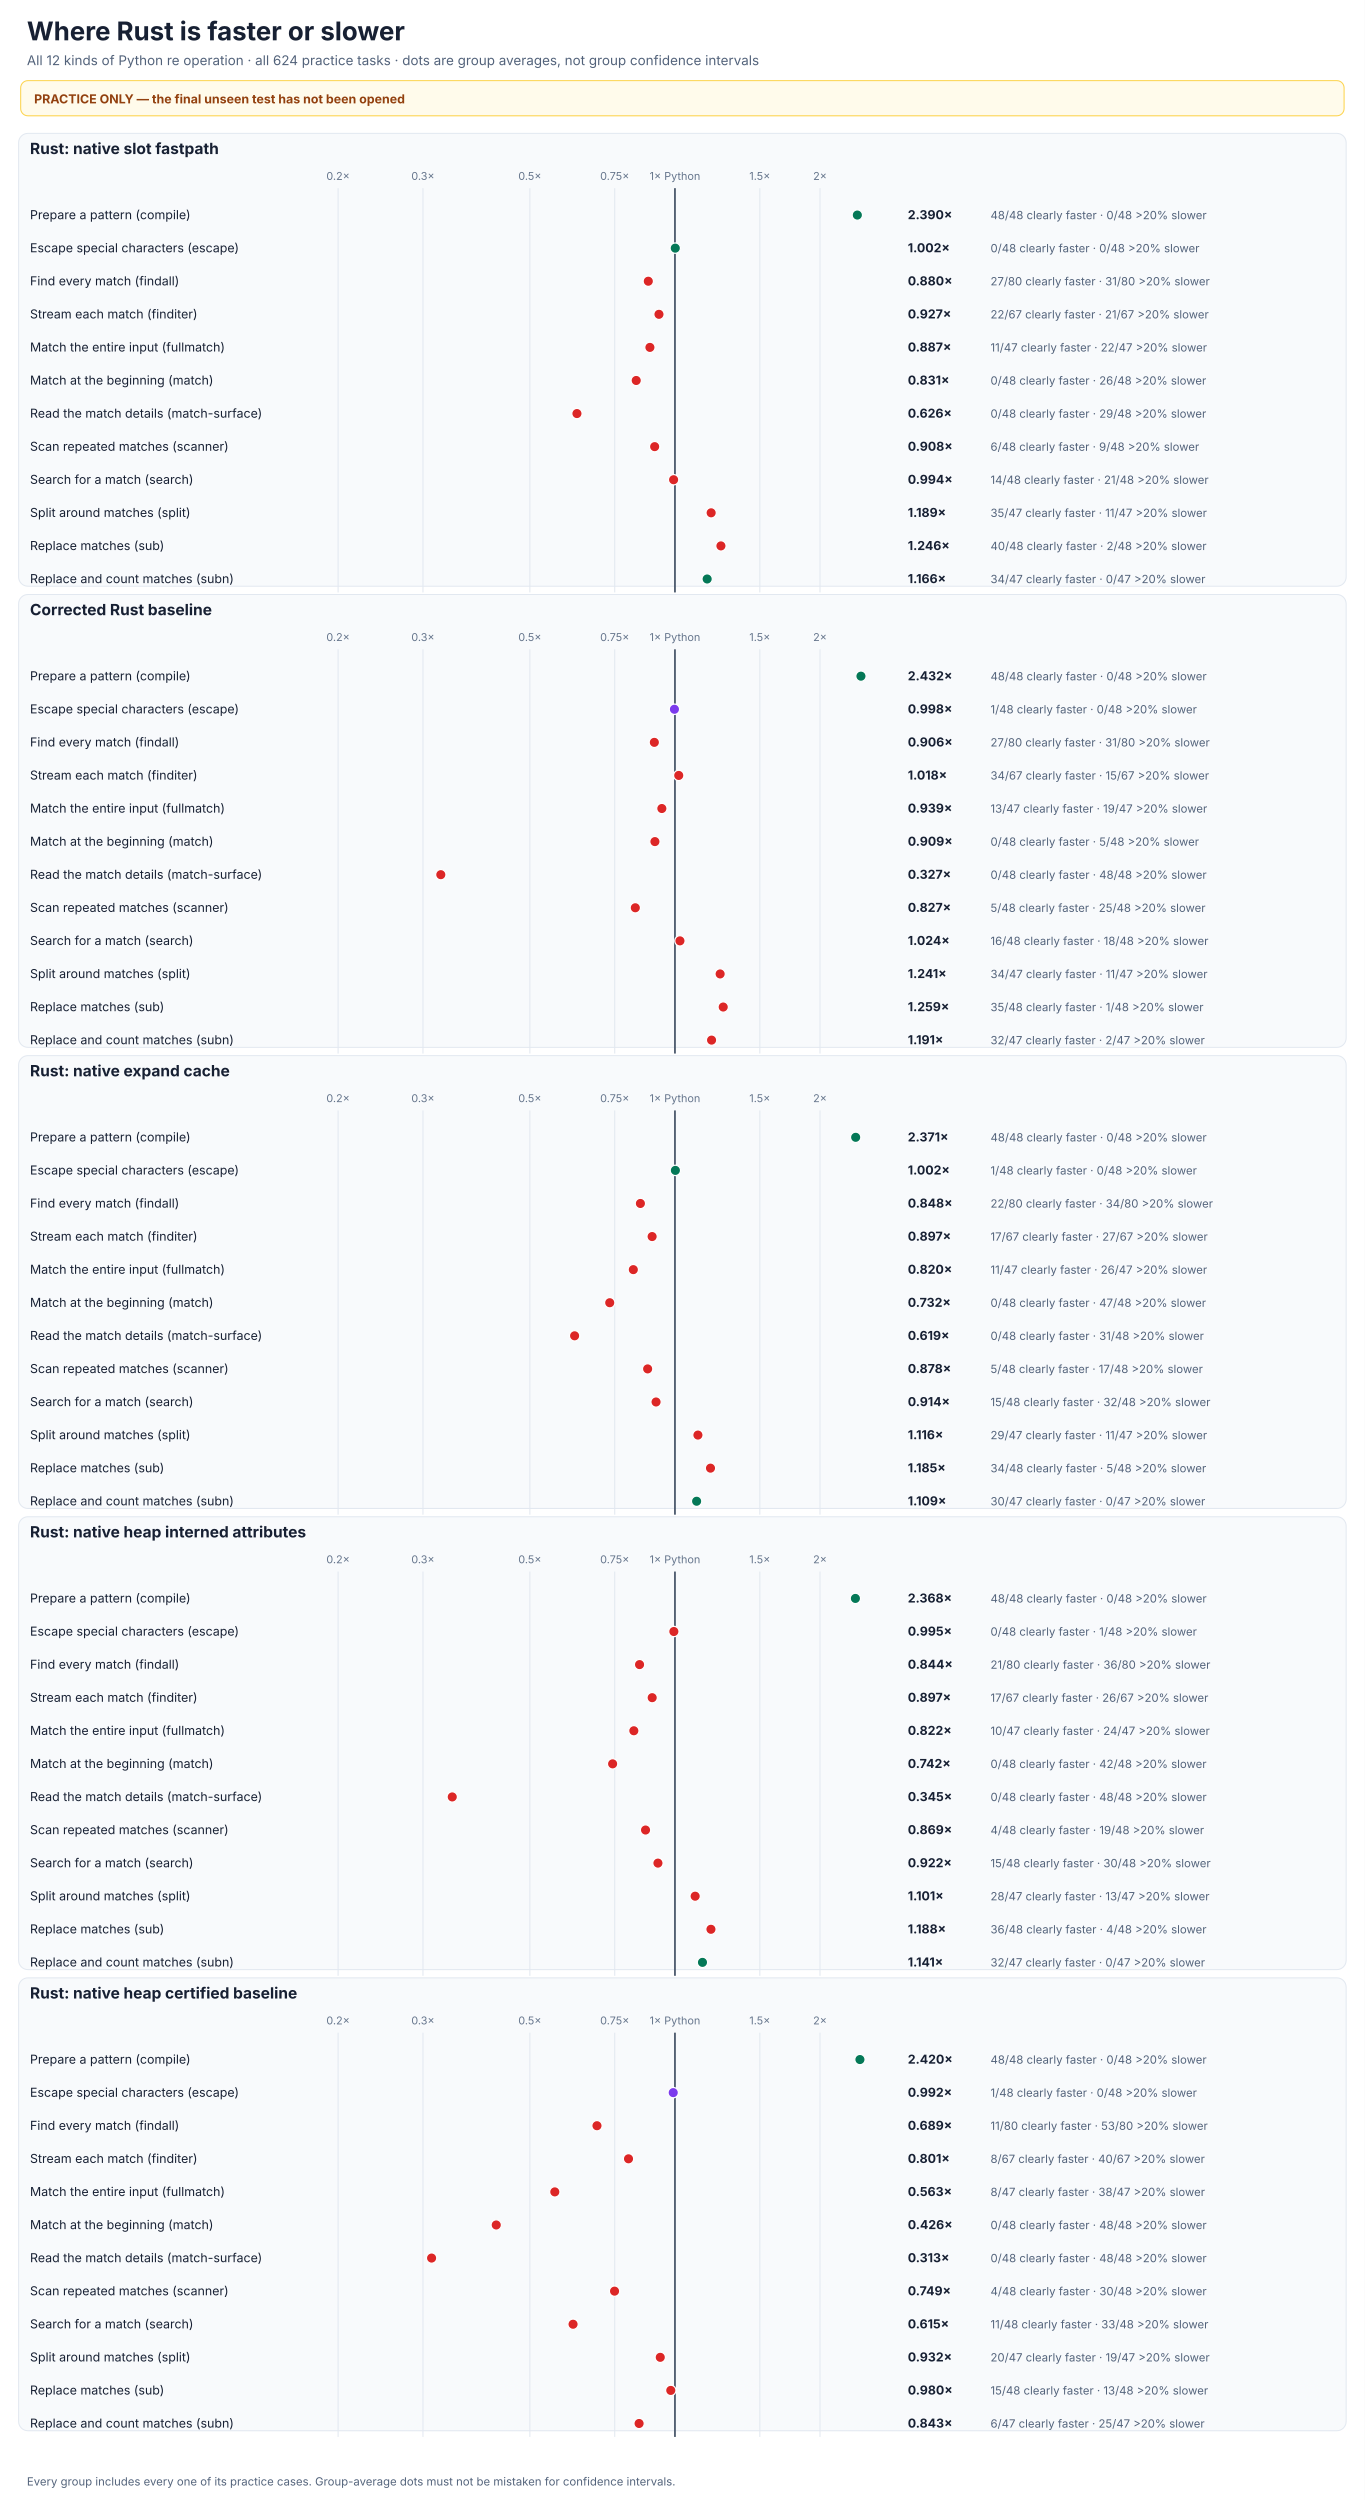
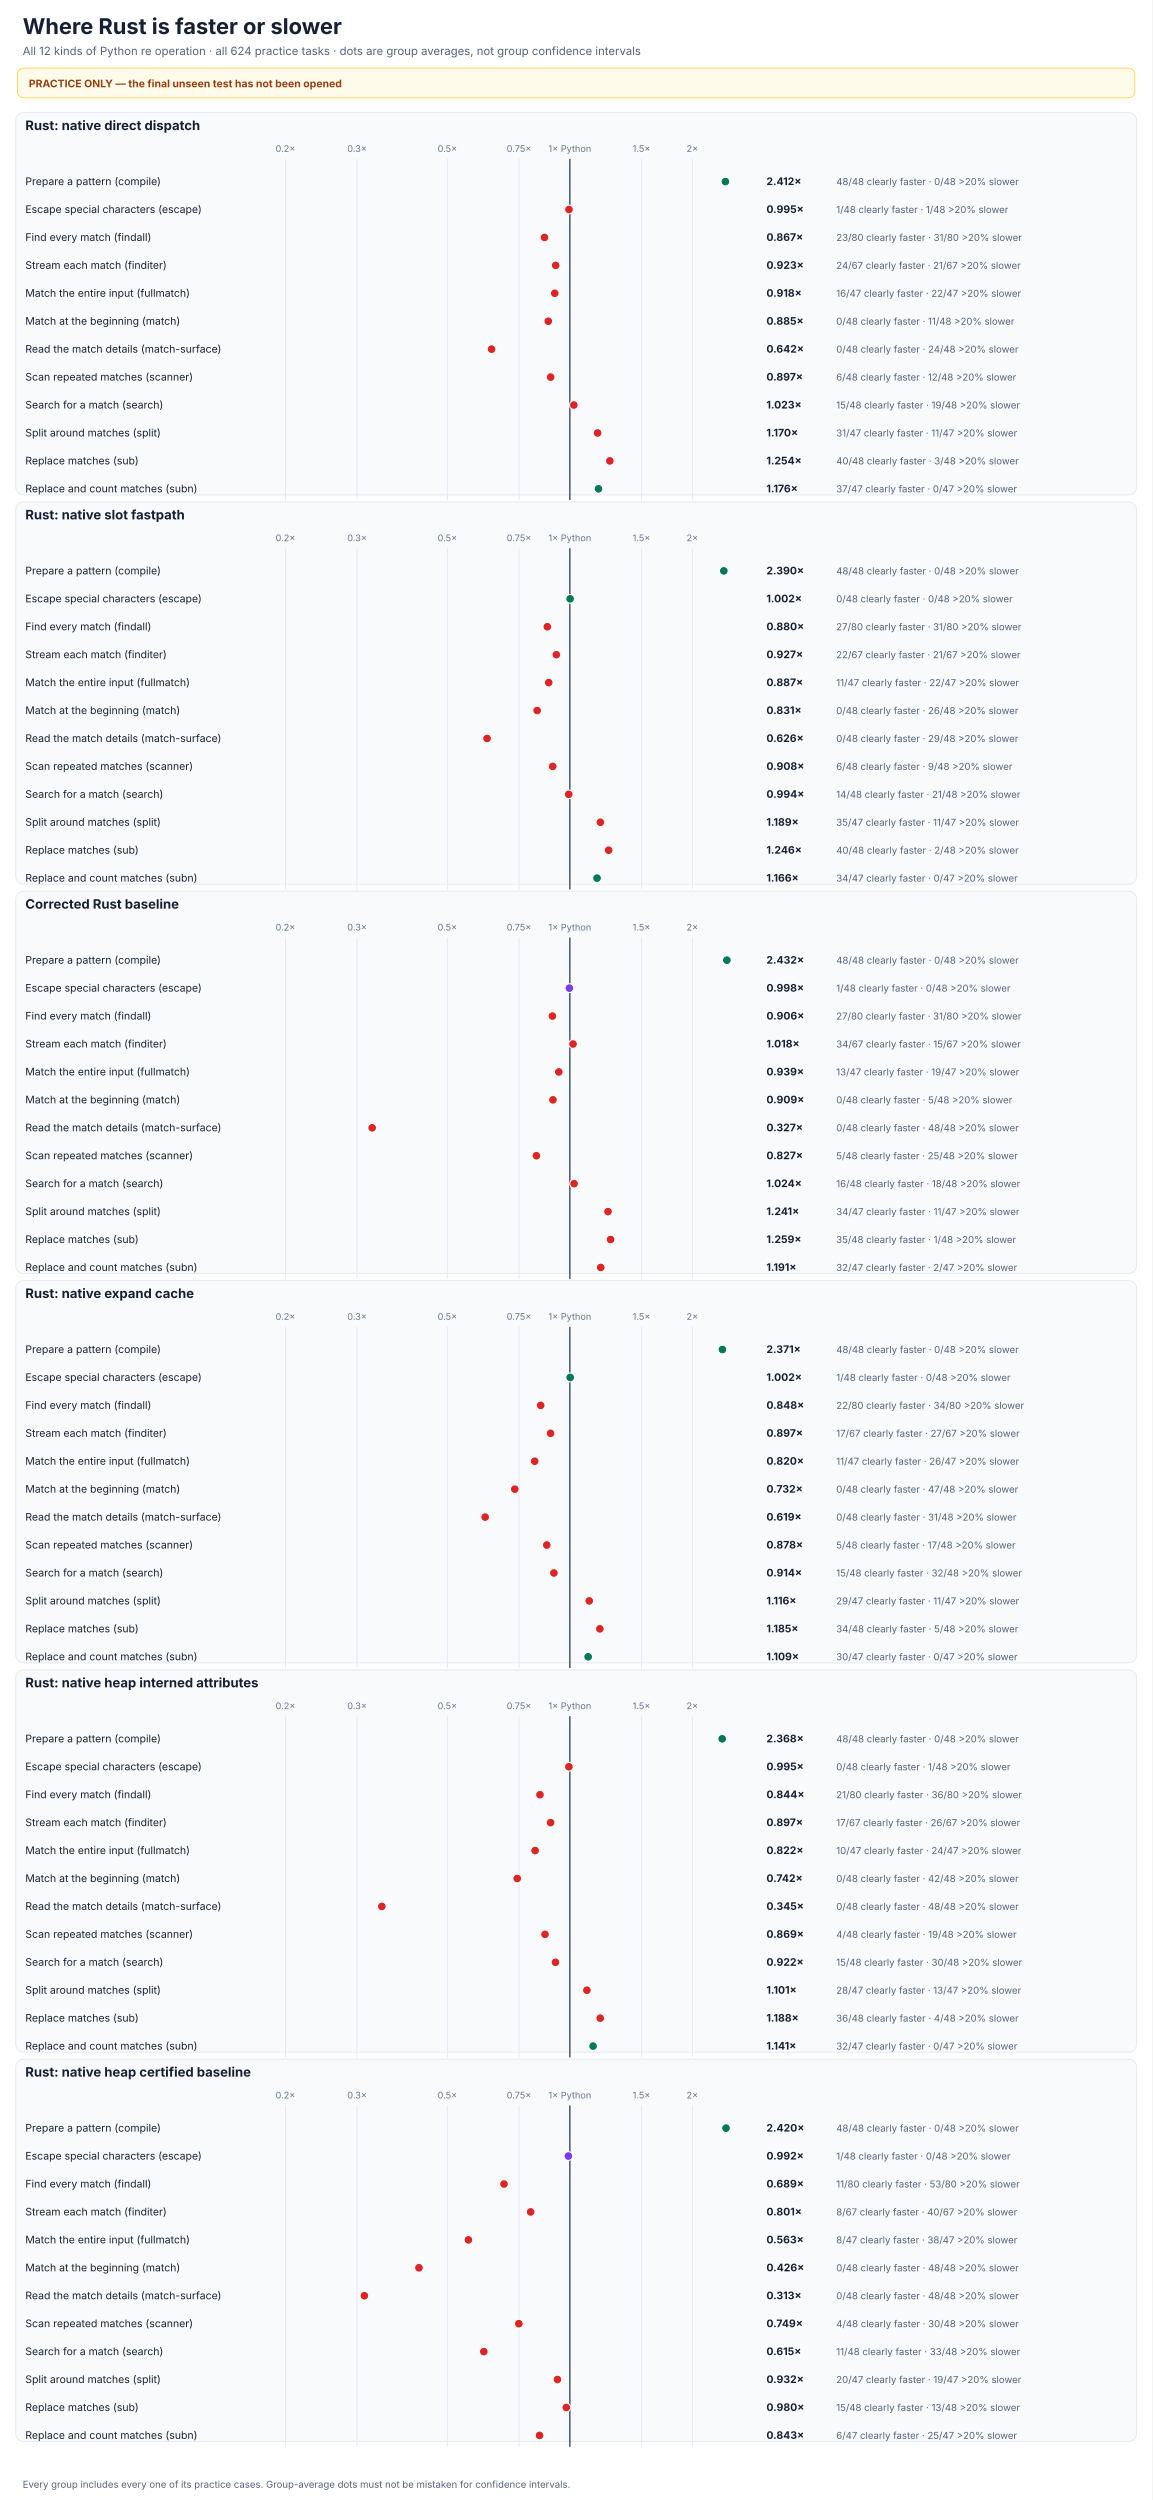
- <svg xmlns="http://www.w3.org/2000/svg" width="1320" height="2418" viewBox="0 0 1320 2418" role="img" aria-label="Where Rust is faster or slower">
+ <svg xmlns="http://www.w3.org/2000/svg" width="1320" height="2864" viewBox="0 0 1320 2864" role="img" aria-label="Where Rust is faster or slower">
  <rect width="100%" height="100%" fill="#ffffff" />
  <style>text{font-family:system-ui,-apple-system,BlinkMacSystemFont,"Segoe UI",sans-serif;fill:#172033}.title{font-size:25px;font-weight:750}.sub{font-size:13px;fill:#52627a}.head{font-size:15px;font-weight:700}.label{font-size:12px}.small{font-size:11px;fill:#52627a}.value{font-size:12px;font-weight:700}.tick{font-size:10.5px;fill:#64748b}.banner{font-size:12px;font-weight:700;fill:#92400e}.grid{stroke:#e2e8f0;stroke-width:1}.base{stroke:#475569;stroke-width:1.7}.panel{fill:#f8fafc;stroke:#e2e8f0;stroke-width:1}</style>
  <text x="26" y="39" class="title">Where Rust is faster or slower</text>
  <text x="26" y="63" class="sub">All 12 kinds of Python re operation · all 624 practice tasks · dots are group averages, not group confidence intervals</text>
  <rect x="20" y="78" width="1280" height="34" rx="7" fill="#fffbeb" stroke="#fcd34d" />
  <text x="33" y="100" class="banner">PRACTICE ONLY — the final unseen test has not been opened</text>
  <rect x="18" y="129" width="1284" height="438" rx="9" class="panel" />
-   <text x="29" y="149" class="head">Rust: native slot fastpath</text>
+   <text x="29" y="149" class="head">Rust: native direct dispatch</text>
  <line x1="327.00" y1="182" x2="327.00" y2="573" class="grid" />
  <text x="327.00" y="174" text-anchor="middle" class="tick">0.2×</text>
  <line x1="409.08" y1="182" x2="409.08" y2="573" class="grid" />
  <text x="409.08" y="174" text-anchor="middle" class="tick">0.3×</text>
  <line x1="512.49" y1="182" x2="512.49" y2="573" class="grid" />
  <text x="512.49" y="174" text-anchor="middle" class="tick">0.5×</text>
  <line x1="594.57" y1="182" x2="594.57" y2="573" class="grid" />
  <text x="594.57" y="174" text-anchor="middle" class="tick">0.75×</text>
  <line x1="652.81" y1="182" x2="652.81" y2="573" class="base" />
  <text x="652.81" y="174" text-anchor="middle" class="tick">1× Python</text>
  <line x1="734.89" y1="182" x2="734.89" y2="573" class="grid" />
  <text x="734.89" y="174" text-anchor="middle" class="tick">1.5×</text>
  <line x1="793.12" y1="182" x2="793.12" y2="573" class="grid" />
  <text x="793.12" y="174" text-anchor="middle" class="tick">2×</text>
  <text x="29" y="212" class="label">Prepare a pattern (compile)</text>
-   <circle cx="829.21" cy="208" r="5" fill="#047857" stroke="#ffffff" stroke-width="1.2" />
-   <text x="878" y="212" class="value">2.390×</text>
+   <circle cx="831.03" cy="208" r="5" fill="#047857" stroke="#ffffff" stroke-width="1.2" />
+   <text x="878" y="212" class="value">2.412×</text>
  <text x="958" y="212" class="small">48/48 clearly faster · 0/48 &gt;20% slower</text>
  <text x="29" y="244" class="label">Escape special characters (escape)</text>
-   <circle cx="653.12" cy="240" r="5" fill="#047857" stroke="#ffffff" stroke-width="1.2" />
-   <text x="878" y="244" class="value">1.002×</text>
-   <text x="958" y="244" class="small">0/48 clearly faster · 0/48 &gt;20% slower</text>
+   <circle cx="651.83" cy="240" r="5" fill="#dc2626" stroke="#ffffff" stroke-width="1.2" />
+   <text x="878" y="244" class="value">0.995×</text>
+   <text x="958" y="244" class="small">1/48 clearly faster · 1/48 &gt;20% slower</text>
  <text x="29" y="276" class="label">Find every match (findall)</text>
-   <circle cx="627.03" cy="272" r="5" fill="#dc2626" stroke="#ffffff" stroke-width="1.2" />
-   <text x="878" y="276" class="value">0.880×</text>
-   <text x="958" y="276" class="small">27/80 clearly faster · 31/80 &gt;20% slower</text>
+   <circle cx="623.80" cy="272" r="5" fill="#dc2626" stroke="#ffffff" stroke-width="1.2" />
+   <text x="878" y="276" class="value">0.867×</text>
+   <text x="958" y="276" class="small">23/80 clearly faster · 31/80 &gt;20% slower</text>
  <text x="29" y="308" class="label">Stream each match (finditer)</text>
-   <circle cx="637.36" cy="304" r="5" fill="#dc2626" stroke="#ffffff" stroke-width="1.2" />
-   <text x="878" y="308" class="value">0.927×</text>
-   <text x="958" y="308" class="small">22/67 clearly faster · 21/67 &gt;20% slower</text>
+   <circle cx="636.59" cy="304" r="5" fill="#dc2626" stroke="#ffffff" stroke-width="1.2" />
+   <text x="878" y="308" class="value">0.923×</text>
+   <text x="958" y="308" class="small">24/67 clearly faster · 21/67 &gt;20% slower</text>
  <text x="29" y="340" class="label">Match the entire input (fullmatch)</text>
-   <circle cx="628.60" cy="336" r="5" fill="#dc2626" stroke="#ffffff" stroke-width="1.2" />
-   <text x="878" y="340" class="value">0.887×</text>
-   <text x="958" y="340" class="small">11/47 clearly faster · 22/47 &gt;20% slower</text>
+   <circle cx="635.50" cy="336" r="5" fill="#dc2626" stroke="#ffffff" stroke-width="1.2" />
+   <text x="878" y="340" class="value">0.918×</text>
+   <text x="958" y="340" class="small">16/47 clearly faster · 22/47 &gt;20% slower</text>
  <text x="29" y="372" class="label">Match at the beginning (match)</text>
-   <circle cx="615.35" cy="368" r="5" fill="#dc2626" stroke="#ffffff" stroke-width="1.2" />
-   <text x="878" y="372" class="value">0.831×</text>
-   <text x="958" y="372" class="small">0/48 clearly faster · 26/48 &gt;20% slower</text>
+   <circle cx="628.11" cy="368" r="5" fill="#dc2626" stroke="#ffffff" stroke-width="1.2" />
+   <text x="878" y="372" class="value">0.885×</text>
+   <text x="958" y="372" class="small">0/48 clearly faster · 11/48 &gt;20% slower</text>
  <text x="29" y="404" class="label">Read the match details (match-surface)</text>
-   <circle cx="558.02" cy="400" r="5" fill="#dc2626" stroke="#ffffff" stroke-width="1.2" />
-   <text x="878" y="404" class="value">0.626×</text>
-   <text x="958" y="404" class="small">0/48 clearly faster · 29/48 &gt;20% slower</text>
+   <circle cx="563.16" cy="400" r="5" fill="#dc2626" stroke="#ffffff" stroke-width="1.2" />
+   <text x="878" y="404" class="value">0.642×</text>
+   <text x="958" y="404" class="small">0/48 clearly faster · 24/48 &gt;20% slower</text>
  <text x="29" y="436" class="label">Scan repeated matches (scanner)</text>
-   <circle cx="633.20" cy="432" r="5" fill="#dc2626" stroke="#ffffff" stroke-width="1.2" />
-   <text x="878" y="436" class="value">0.908×</text>
-   <text x="958" y="436" class="small">6/48 clearly faster · 9/48 &gt;20% slower</text>
+   <circle cx="630.85" cy="432" r="5" fill="#dc2626" stroke="#ffffff" stroke-width="1.2" />
+   <text x="878" y="436" class="value">0.897×</text>
+   <text x="958" y="436" class="small">6/48 clearly faster · 12/48 &gt;20% slower</text>
  <text x="29" y="468" class="label">Search for a match (search)</text>
-   <circle cx="651.52" cy="464" r="5" fill="#dc2626" stroke="#ffffff" stroke-width="1.2" />
-   <text x="878" y="468" class="value">0.994×</text>
-   <text x="958" y="468" class="small">14/48 clearly faster · 21/48 &gt;20% slower</text>
+   <circle cx="657.36" cy="464" r="5" fill="#dc2626" stroke="#ffffff" stroke-width="1.2" />
+   <text x="878" y="468" class="value">1.023×</text>
+   <text x="958" y="468" class="small">15/48 clearly faster · 19/48 &gt;20% slower</text>
  <text x="29" y="500" class="label">Split around matches (split)</text>
-   <circle cx="687.82" cy="496" r="5" fill="#dc2626" stroke="#ffffff" stroke-width="1.2" />
-   <text x="878" y="500" class="value">1.189×</text>
-   <text x="958" y="500" class="small">35/47 clearly faster · 11/47 &gt;20% slower</text>
+   <circle cx="684.60" cy="496" r="5" fill="#dc2626" stroke="#ffffff" stroke-width="1.2" />
+   <text x="878" y="500" class="value">1.170×</text>
+   <text x="958" y="500" class="small">31/47 clearly faster · 11/47 &gt;20% slower</text>
  <text x="29" y="532" class="label">Replace matches (sub)</text>
-   <circle cx="697.28" cy="528" r="5" fill="#dc2626" stroke="#ffffff" stroke-width="1.2" />
-   <text x="878" y="532" class="value">1.246×</text>
-   <text x="958" y="532" class="small">40/48 clearly faster · 2/48 &gt;20% slower</text>
+   <circle cx="698.62" cy="528" r="5" fill="#dc2626" stroke="#ffffff" stroke-width="1.2" />
+   <text x="878" y="532" class="value">1.254×</text>
+   <text x="958" y="532" class="small">40/48 clearly faster · 3/48 &gt;20% slower</text>
  <text x="29" y="564" class="label">Replace and count matches (subn)</text>
-   <circle cx="683.96" cy="560" r="5" fill="#047857" stroke="#ffffff" stroke-width="1.2" />
-   <text x="878" y="564" class="value">1.166×</text>
-   <text x="958" y="564" class="small">34/47 clearly faster · 0/47 &gt;20% slower</text>
+   <circle cx="685.66" cy="560" r="5" fill="#047857" stroke="#ffffff" stroke-width="1.2" />
+   <text x="878" y="564" class="value">1.176×</text>
+   <text x="958" y="564" class="small">37/47 clearly faster · 0/47 &gt;20% slower</text>
  <rect x="18" y="575" width="1284" height="438" rx="9" class="panel" />
-   <text x="29" y="595" class="head">Corrected Rust baseline</text>
+   <text x="29" y="595" class="head">Rust: native slot fastpath</text>
  <line x1="327.00" y1="628" x2="327.00" y2="1019" class="grid" />
  <text x="327.00" y="620" text-anchor="middle" class="tick">0.2×</text>
  <line x1="409.08" y1="628" x2="409.08" y2="1019" class="grid" />
  <text x="409.08" y="620" text-anchor="middle" class="tick">0.3×</text>
  <line x1="512.49" y1="628" x2="512.49" y2="1019" class="grid" />
  <text x="512.49" y="620" text-anchor="middle" class="tick">0.5×</text>
  <line x1="594.57" y1="628" x2="594.57" y2="1019" class="grid" />
  <text x="594.57" y="620" text-anchor="middle" class="tick">0.75×</text>
  <line x1="652.81" y1="628" x2="652.81" y2="1019" class="base" />
  <text x="652.81" y="620" text-anchor="middle" class="tick">1× Python</text>
  <line x1="734.89" y1="628" x2="734.89" y2="1019" class="grid" />
  <text x="734.89" y="620" text-anchor="middle" class="tick">1.5×</text>
  <line x1="793.12" y1="628" x2="793.12" y2="1019" class="grid" />
  <text x="793.12" y="620" text-anchor="middle" class="tick">2×</text>
  <text x="29" y="658" class="label">Prepare a pattern (compile)</text>
-   <circle cx="832.71" cy="654" r="5" fill="#047857" stroke="#ffffff" stroke-width="1.2" />
-   <text x="878" y="658" class="value">2.432×</text>
+   <circle cx="829.21" cy="654" r="5" fill="#047857" stroke="#ffffff" stroke-width="1.2" />
+   <text x="878" y="658" class="value">2.390×</text>
  <text x="958" y="658" class="small">48/48 clearly faster · 0/48 &gt;20% slower</text>
  <text x="29" y="690" class="label">Escape special characters (escape)</text>
-   <circle cx="652.31" cy="686" r="5" fill="#7c3aed" stroke="#ffffff" stroke-width="1.2" />
-   <text x="878" y="690" class="value">0.998×</text>
-   <text x="958" y="690" class="small">1/48 clearly faster · 0/48 &gt;20% slower</text>
+   <circle cx="653.12" cy="686" r="5" fill="#047857" stroke="#ffffff" stroke-width="1.2" />
+   <text x="878" y="690" class="value">1.002×</text>
+   <text x="958" y="690" class="small">0/48 clearly faster · 0/48 &gt;20% slower</text>
  <text x="29" y="722" class="label">Find every match (findall)</text>
-   <circle cx="632.87" cy="718" r="5" fill="#dc2626" stroke="#ffffff" stroke-width="1.2" />
-   <text x="878" y="722" class="value">0.906×</text>
+   <circle cx="627.03" cy="718" r="5" fill="#dc2626" stroke="#ffffff" stroke-width="1.2" />
+   <text x="878" y="722" class="value">0.880×</text>
  <text x="958" y="722" class="small">27/80 clearly faster · 31/80 &gt;20% slower</text>
  <text x="29" y="754" class="label">Stream each match (finditer)</text>
-   <circle cx="656.49" cy="750" r="5" fill="#dc2626" stroke="#ffffff" stroke-width="1.2" />
-   <text x="878" y="754" class="value">1.018×</text>
-   <text x="958" y="754" class="small">34/67 clearly faster · 15/67 &gt;20% slower</text>
+   <circle cx="637.36" cy="750" r="5" fill="#dc2626" stroke="#ffffff" stroke-width="1.2" />
+   <text x="878" y="754" class="value">0.927×</text>
+   <text x="958" y="754" class="small">22/67 clearly faster · 21/67 &gt;20% slower</text>
  <text x="29" y="786" class="label">Match the entire input (fullmatch)</text>
-   <circle cx="640.14" cy="782" r="5" fill="#dc2626" stroke="#ffffff" stroke-width="1.2" />
-   <text x="878" y="786" class="value">0.939×</text>
-   <text x="958" y="786" class="small">13/47 clearly faster · 19/47 &gt;20% slower</text>
+   <circle cx="628.60" cy="782" r="5" fill="#dc2626" stroke="#ffffff" stroke-width="1.2" />
+   <text x="878" y="786" class="value">0.887×</text>
+   <text x="958" y="786" class="small">11/47 clearly faster · 22/47 &gt;20% slower</text>
  <text x="29" y="818" class="label">Match at the beginning (match)</text>
-   <circle cx="633.44" cy="814" r="5" fill="#dc2626" stroke="#ffffff" stroke-width="1.2" />
-   <text x="878" y="818" class="value">0.909×</text>
-   <text x="958" y="818" class="small">0/48 clearly faster · 5/48 &gt;20% slower</text>
+   <circle cx="615.35" cy="814" r="5" fill="#dc2626" stroke="#ffffff" stroke-width="1.2" />
+   <text x="878" y="818" class="value">0.831×</text>
+   <text x="958" y="818" class="small">0/48 clearly faster · 26/48 &gt;20% slower</text>
  <text x="29" y="850" class="label">Read the match details (match-surface)</text>
-   <circle cx="426.35" cy="846" r="5" fill="#dc2626" stroke="#ffffff" stroke-width="1.2" />
-   <text x="878" y="850" class="value">0.327×</text>
-   <text x="958" y="850" class="small">0/48 clearly faster · 48/48 &gt;20% slower</text>
+   <circle cx="558.02" cy="846" r="5" fill="#dc2626" stroke="#ffffff" stroke-width="1.2" />
+   <text x="878" y="850" class="value">0.626×</text>
+   <text x="958" y="850" class="small">0/48 clearly faster · 29/48 &gt;20% slower</text>
  <text x="29" y="882" class="label">Scan repeated matches (scanner)</text>
-   <circle cx="614.47" cy="878" r="5" fill="#dc2626" stroke="#ffffff" stroke-width="1.2" />
-   <text x="878" y="882" class="value">0.827×</text>
-   <text x="958" y="882" class="small">5/48 clearly faster · 25/48 &gt;20% slower</text>
+   <circle cx="633.20" cy="878" r="5" fill="#dc2626" stroke="#ffffff" stroke-width="1.2" />
+   <text x="878" y="882" class="value">0.908×</text>
+   <text x="958" y="882" class="small">6/48 clearly faster · 9/48 &gt;20% slower</text>
  <text x="29" y="914" class="label">Search for a match (search)</text>
-   <circle cx="657.65" cy="910" r="5" fill="#dc2626" stroke="#ffffff" stroke-width="1.2" />
-   <text x="878" y="914" class="value">1.024×</text>
-   <text x="958" y="914" class="small">16/48 clearly faster · 18/48 &gt;20% slower</text>
+   <circle cx="651.52" cy="910" r="5" fill="#dc2626" stroke="#ffffff" stroke-width="1.2" />
+   <text x="878" y="914" class="value">0.994×</text>
+   <text x="958" y="914" class="small">14/48 clearly faster · 21/48 &gt;20% slower</text>
  <text x="29" y="946" class="label">Split around matches (split)</text>
-   <circle cx="696.51" cy="942" r="5" fill="#dc2626" stroke="#ffffff" stroke-width="1.2" />
-   <text x="878" y="946" class="value">1.241×</text>
-   <text x="958" y="946" class="small">34/47 clearly faster · 11/47 &gt;20% slower</text>
+   <circle cx="687.82" cy="942" r="5" fill="#dc2626" stroke="#ffffff" stroke-width="1.2" />
+   <text x="878" y="946" class="value">1.189×</text>
+   <text x="958" y="946" class="small">35/47 clearly faster · 11/47 &gt;20% slower</text>
  <text x="29" y="978" class="label">Replace matches (sub)</text>
-   <circle cx="699.49" cy="974" r="5" fill="#dc2626" stroke="#ffffff" stroke-width="1.2" />
-   <text x="878" y="978" class="value">1.259×</text>
-   <text x="958" y="978" class="small">35/48 clearly faster · 1/48 &gt;20% slower</text>
+   <circle cx="697.28" cy="974" r="5" fill="#dc2626" stroke="#ffffff" stroke-width="1.2" />
+   <text x="878" y="978" class="value">1.246×</text>
+   <text x="958" y="978" class="small">40/48 clearly faster · 2/48 &gt;20% slower</text>
  <text x="29" y="1010" class="label">Replace and count matches (subn)</text>
-   <circle cx="688.23" cy="1006" r="5" fill="#dc2626" stroke="#ffffff" stroke-width="1.2" />
-   <text x="878" y="1010" class="value">1.191×</text>
-   <text x="958" y="1010" class="small">32/47 clearly faster · 2/47 &gt;20% slower</text>
+   <circle cx="683.96" cy="1006" r="5" fill="#047857" stroke="#ffffff" stroke-width="1.2" />
+   <text x="878" y="1010" class="value">1.166×</text>
+   <text x="958" y="1010" class="small">34/47 clearly faster · 0/47 &gt;20% slower</text>
  <rect x="18" y="1021" width="1284" height="438" rx="9" class="panel" />
-   <text x="29" y="1041" class="head">Rust: native expand cache</text>
+   <text x="29" y="1041" class="head">Corrected Rust baseline</text>
  <line x1="327.00" y1="1074" x2="327.00" y2="1465" class="grid" />
  <text x="327.00" y="1066" text-anchor="middle" class="tick">0.2×</text>
  <line x1="409.08" y1="1074" x2="409.08" y2="1465" class="grid" />
  <text x="409.08" y="1066" text-anchor="middle" class="tick">0.3×</text>
  <line x1="512.49" y1="1074" x2="512.49" y2="1465" class="grid" />
  <text x="512.49" y="1066" text-anchor="middle" class="tick">0.5×</text>
  <line x1="594.57" y1="1074" x2="594.57" y2="1465" class="grid" />
  <text x="594.57" y="1066" text-anchor="middle" class="tick">0.75×</text>
  <line x1="652.81" y1="1074" x2="652.81" y2="1465" class="base" />
  <text x="652.81" y="1066" text-anchor="middle" class="tick">1× Python</text>
  <line x1="734.89" y1="1074" x2="734.89" y2="1465" class="grid" />
  <text x="734.89" y="1066" text-anchor="middle" class="tick">1.5×</text>
  <line x1="793.12" y1="1074" x2="793.12" y2="1465" class="grid" />
  <text x="793.12" y="1066" text-anchor="middle" class="tick">2×</text>
  <text x="29" y="1104" class="label">Prepare a pattern (compile)</text>
-   <circle cx="827.61" cy="1100" r="5" fill="#047857" stroke="#ffffff" stroke-width="1.2" />
-   <text x="878" y="1104" class="value">2.371×</text>
+   <circle cx="832.71" cy="1100" r="5" fill="#047857" stroke="#ffffff" stroke-width="1.2" />
+   <text x="878" y="1104" class="value">2.432×</text>
  <text x="958" y="1104" class="small">48/48 clearly faster · 0/48 &gt;20% slower</text>
  <text x="29" y="1136" class="label">Escape special characters (escape)</text>
-   <circle cx="653.22" cy="1132" r="5" fill="#047857" stroke="#ffffff" stroke-width="1.2" />
-   <text x="878" y="1136" class="value">1.002×</text>
+   <circle cx="652.31" cy="1132" r="5" fill="#7c3aed" stroke="#ffffff" stroke-width="1.2" />
+   <text x="878" y="1136" class="value">0.998×</text>
  <text x="958" y="1136" class="small">1/48 clearly faster · 0/48 &gt;20% slower</text>
  <text x="29" y="1168" class="label">Find every match (findall)</text>
-   <circle cx="619.39" cy="1164" r="5" fill="#dc2626" stroke="#ffffff" stroke-width="1.2" />
-   <text x="878" y="1168" class="value">0.848×</text>
-   <text x="958" y="1168" class="small">22/80 clearly faster · 34/80 &gt;20% slower</text>
+   <circle cx="632.87" cy="1164" r="5" fill="#dc2626" stroke="#ffffff" stroke-width="1.2" />
+   <text x="878" y="1168" class="value">0.906×</text>
+   <text x="958" y="1168" class="small">27/80 clearly faster · 31/80 &gt;20% slower</text>
  <text x="29" y="1200" class="label">Stream each match (finditer)</text>
-   <circle cx="630.73" cy="1196" r="5" fill="#dc2626" stroke="#ffffff" stroke-width="1.2" />
-   <text x="878" y="1200" class="value">0.897×</text>
-   <text x="958" y="1200" class="small">17/67 clearly faster · 27/67 &gt;20% slower</text>
+   <circle cx="656.49" cy="1196" r="5" fill="#dc2626" stroke="#ffffff" stroke-width="1.2" />
+   <text x="878" y="1200" class="value">1.018×</text>
+   <text x="958" y="1200" class="small">34/67 clearly faster · 15/67 &gt;20% slower</text>
  <text x="29" y="1232" class="label">Match the entire input (fullmatch)</text>
-   <circle cx="612.54" cy="1228" r="5" fill="#dc2626" stroke="#ffffff" stroke-width="1.2" />
-   <text x="878" y="1232" class="value">0.820×</text>
-   <text x="958" y="1232" class="small">11/47 clearly faster · 26/47 &gt;20% slower</text>
+   <circle cx="640.14" cy="1228" r="5" fill="#dc2626" stroke="#ffffff" stroke-width="1.2" />
+   <text x="878" y="1232" class="value">0.939×</text>
+   <text x="958" y="1232" class="small">13/47 clearly faster · 19/47 &gt;20% slower</text>
  <text x="29" y="1264" class="label">Match at the beginning (match)</text>
-   <circle cx="589.74" cy="1260" r="5" fill="#dc2626" stroke="#ffffff" stroke-width="1.2" />
-   <text x="878" y="1264" class="value">0.732×</text>
-   <text x="958" y="1264" class="small">0/48 clearly faster · 47/48 &gt;20% slower</text>
+   <circle cx="633.44" cy="1260" r="5" fill="#dc2626" stroke="#ffffff" stroke-width="1.2" />
+   <text x="878" y="1264" class="value">0.909×</text>
+   <text x="958" y="1264" class="small">0/48 clearly faster · 5/48 &gt;20% slower</text>
  <text x="29" y="1296" class="label">Read the match details (match-surface)</text>
-   <circle cx="555.77" cy="1292" r="5" fill="#dc2626" stroke="#ffffff" stroke-width="1.2" />
-   <text x="878" y="1296" class="value">0.619×</text>
-   <text x="958" y="1296" class="small">0/48 clearly faster · 31/48 &gt;20% slower</text>
+   <circle cx="426.35" cy="1292" r="5" fill="#dc2626" stroke="#ffffff" stroke-width="1.2" />
+   <text x="878" y="1296" class="value">0.327×</text>
+   <text x="958" y="1296" class="small">0/48 clearly faster · 48/48 &gt;20% slower</text>
  <text x="29" y="1328" class="label">Scan repeated matches (scanner)</text>
-   <circle cx="626.41" cy="1324" r="5" fill="#dc2626" stroke="#ffffff" stroke-width="1.2" />
-   <text x="878" y="1328" class="value">0.878×</text>
-   <text x="958" y="1328" class="small">5/48 clearly faster · 17/48 &gt;20% slower</text>
+   <circle cx="614.47" cy="1324" r="5" fill="#dc2626" stroke="#ffffff" stroke-width="1.2" />
+   <text x="878" y="1328" class="value">0.827×</text>
+   <text x="958" y="1328" class="small">5/48 clearly faster · 25/48 &gt;20% slower</text>
  <text x="29" y="1360" class="label">Search for a match (search)</text>
-   <circle cx="634.54" cy="1356" r="5" fill="#dc2626" stroke="#ffffff" stroke-width="1.2" />
-   <text x="878" y="1360" class="value">0.914×</text>
-   <text x="958" y="1360" class="small">15/48 clearly faster · 32/48 &gt;20% slower</text>
+   <circle cx="657.65" cy="1356" r="5" fill="#dc2626" stroke="#ffffff" stroke-width="1.2" />
+   <text x="878" y="1360" class="value">1.024×</text>
+   <text x="958" y="1360" class="small">16/48 clearly faster · 18/48 &gt;20% slower</text>
  <text x="29" y="1392" class="label">Split around matches (split)</text>
-   <circle cx="675.03" cy="1388" r="5" fill="#dc2626" stroke="#ffffff" stroke-width="1.2" />
-   <text x="878" y="1392" class="value">1.116×</text>
-   <text x="958" y="1392" class="small">29/47 clearly faster · 11/47 &gt;20% slower</text>
+   <circle cx="696.51" cy="1388" r="5" fill="#dc2626" stroke="#ffffff" stroke-width="1.2" />
+   <text x="878" y="1392" class="value">1.241×</text>
+   <text x="958" y="1392" class="small">34/47 clearly faster · 11/47 &gt;20% slower</text>
  <text x="29" y="1424" class="label">Replace matches (sub)</text>
-   <circle cx="687.19" cy="1420" r="5" fill="#dc2626" stroke="#ffffff" stroke-width="1.2" />
-   <text x="878" y="1424" class="value">1.185×</text>
-   <text x="958" y="1424" class="small">34/48 clearly faster · 5/48 &gt;20% slower</text>
+   <circle cx="699.49" cy="1420" r="5" fill="#dc2626" stroke="#ffffff" stroke-width="1.2" />
+   <text x="878" y="1424" class="value">1.259×</text>
+   <text x="958" y="1424" class="small">35/48 clearly faster · 1/48 &gt;20% slower</text>
  <text x="29" y="1456" class="label">Replace and count matches (subn)</text>
-   <circle cx="673.78" cy="1452" r="5" fill="#047857" stroke="#ffffff" stroke-width="1.2" />
-   <text x="878" y="1456" class="value">1.109×</text>
-   <text x="958" y="1456" class="small">30/47 clearly faster · 0/47 &gt;20% slower</text>
+   <circle cx="688.23" cy="1452" r="5" fill="#dc2626" stroke="#ffffff" stroke-width="1.2" />
+   <text x="878" y="1456" class="value">1.191×</text>
+   <text x="958" y="1456" class="small">32/47 clearly faster · 2/47 &gt;20% slower</text>
  <rect x="18" y="1467" width="1284" height="438" rx="9" class="panel" />
-   <text x="29" y="1487" class="head">Rust: native heap interned attributes</text>
+   <text x="29" y="1487" class="head">Rust: native expand cache</text>
  <line x1="327.00" y1="1520" x2="327.00" y2="1911" class="grid" />
  <text x="327.00" y="1512" text-anchor="middle" class="tick">0.2×</text>
  <line x1="409.08" y1="1520" x2="409.08" y2="1911" class="grid" />
  <text x="409.08" y="1512" text-anchor="middle" class="tick">0.3×</text>
  <line x1="512.49" y1="1520" x2="512.49" y2="1911" class="grid" />
  <text x="512.49" y="1512" text-anchor="middle" class="tick">0.5×</text>
  <line x1="594.57" y1="1520" x2="594.57" y2="1911" class="grid" />
  <text x="594.57" y="1512" text-anchor="middle" class="tick">0.75×</text>
  <line x1="652.81" y1="1520" x2="652.81" y2="1911" class="base" />
  <text x="652.81" y="1512" text-anchor="middle" class="tick">1× Python</text>
  <line x1="734.89" y1="1520" x2="734.89" y2="1911" class="grid" />
  <text x="734.89" y="1512" text-anchor="middle" class="tick">1.5×</text>
  <line x1="793.12" y1="1520" x2="793.12" y2="1911" class="grid" />
  <text x="793.12" y="1512" text-anchor="middle" class="tick">2×</text>
  <text x="29" y="1550" class="label">Prepare a pattern (compile)</text>
-   <circle cx="827.34" cy="1546" r="5" fill="#047857" stroke="#ffffff" stroke-width="1.2" />
-   <text x="878" y="1550" class="value">2.368×</text>
+   <circle cx="827.61" cy="1546" r="5" fill="#047857" stroke="#ffffff" stroke-width="1.2" />
+   <text x="878" y="1550" class="value">2.371×</text>
  <text x="958" y="1550" class="small">48/48 clearly faster · 0/48 &gt;20% slower</text>
  <text x="29" y="1582" class="label">Escape special characters (escape)</text>
-   <circle cx="651.76" cy="1578" r="5" fill="#dc2626" stroke="#ffffff" stroke-width="1.2" />
-   <text x="878" y="1582" class="value">0.995×</text>
-   <text x="958" y="1582" class="small">0/48 clearly faster · 1/48 &gt;20% slower</text>
+   <circle cx="653.22" cy="1578" r="5" fill="#047857" stroke="#ffffff" stroke-width="1.2" />
+   <text x="878" y="1582" class="value">1.002×</text>
+   <text x="958" y="1582" class="small">1/48 clearly faster · 0/48 &gt;20% slower</text>
  <text x="29" y="1614" class="label">Find every match (findall)</text>
-   <circle cx="618.58" cy="1610" r="5" fill="#dc2626" stroke="#ffffff" stroke-width="1.2" />
-   <text x="878" y="1614" class="value">0.844×</text>
-   <text x="958" y="1614" class="small">21/80 clearly faster · 36/80 &gt;20% slower</text>
+   <circle cx="619.39" cy="1610" r="5" fill="#dc2626" stroke="#ffffff" stroke-width="1.2" />
+   <text x="878" y="1614" class="value">0.848×</text>
+   <text x="958" y="1614" class="small">22/80 clearly faster · 34/80 &gt;20% slower</text>
  <text x="29" y="1646" class="label">Stream each match (finditer)</text>
-   <circle cx="630.79" cy="1642" r="5" fill="#dc2626" stroke="#ffffff" stroke-width="1.2" />
+   <circle cx="630.73" cy="1642" r="5" fill="#dc2626" stroke="#ffffff" stroke-width="1.2" />
  <text x="878" y="1646" class="value">0.897×</text>
-   <text x="958" y="1646" class="small">17/67 clearly faster · 26/67 &gt;20% slower</text>
+   <text x="958" y="1646" class="small">17/67 clearly faster · 27/67 &gt;20% slower</text>
  <text x="29" y="1678" class="label">Match the entire input (fullmatch)</text>
-   <circle cx="613.05" cy="1674" r="5" fill="#dc2626" stroke="#ffffff" stroke-width="1.2" />
-   <text x="878" y="1678" class="value">0.822×</text>
-   <text x="958" y="1678" class="small">10/47 clearly faster · 24/47 &gt;20% slower</text>
+   <circle cx="612.54" cy="1674" r="5" fill="#dc2626" stroke="#ffffff" stroke-width="1.2" />
+   <text x="878" y="1678" class="value">0.820×</text>
+   <text x="958" y="1678" class="small">11/47 clearly faster · 26/47 &gt;20% slower</text>
  <text x="29" y="1710" class="label">Match at the beginning (match)</text>
-   <circle cx="592.53" cy="1706" r="5" fill="#dc2626" stroke="#ffffff" stroke-width="1.2" />
-   <text x="878" y="1710" class="value">0.742×</text>
-   <text x="958" y="1710" class="small">0/48 clearly faster · 42/48 &gt;20% slower</text>
+   <circle cx="589.74" cy="1706" r="5" fill="#dc2626" stroke="#ffffff" stroke-width="1.2" />
+   <text x="878" y="1710" class="value">0.732×</text>
+   <text x="958" y="1710" class="small">0/48 clearly faster · 47/48 &gt;20% slower</text>
  <text x="29" y="1742" class="label">Read the match details (match-surface)</text>
-   <circle cx="437.41" cy="1738" r="5" fill="#dc2626" stroke="#ffffff" stroke-width="1.2" />
-   <text x="878" y="1742" class="value">0.345×</text>
-   <text x="958" y="1742" class="small">0/48 clearly faster · 48/48 &gt;20% slower</text>
+   <circle cx="555.77" cy="1738" r="5" fill="#dc2626" stroke="#ffffff" stroke-width="1.2" />
+   <text x="878" y="1742" class="value">0.619×</text>
+   <text x="958" y="1742" class="small">0/48 clearly faster · 31/48 &gt;20% slower</text>
  <text x="29" y="1774" class="label">Scan repeated matches (scanner)</text>
-   <circle cx="624.37" cy="1770" r="5" fill="#dc2626" stroke="#ffffff" stroke-width="1.2" />
-   <text x="878" y="1774" class="value">0.869×</text>
-   <text x="958" y="1774" class="small">4/48 clearly faster · 19/48 &gt;20% slower</text>
+   <circle cx="626.41" cy="1770" r="5" fill="#dc2626" stroke="#ffffff" stroke-width="1.2" />
+   <text x="878" y="1774" class="value">0.878×</text>
+   <text x="958" y="1774" class="small">5/48 clearly faster · 17/48 &gt;20% slower</text>
  <text x="29" y="1806" class="label">Search for a match (search)</text>
-   <circle cx="636.36" cy="1802" r="5" fill="#dc2626" stroke="#ffffff" stroke-width="1.2" />
-   <text x="878" y="1806" class="value">0.922×</text>
-   <text x="958" y="1806" class="small">15/48 clearly faster · 30/48 &gt;20% slower</text>
+   <circle cx="634.54" cy="1802" r="5" fill="#dc2626" stroke="#ffffff" stroke-width="1.2" />
+   <text x="878" y="1806" class="value">0.914×</text>
+   <text x="958" y="1806" class="small">15/48 clearly faster · 32/48 &gt;20% slower</text>
  <text x="29" y="1838" class="label">Split around matches (split)</text>
-   <circle cx="672.35" cy="1834" r="5" fill="#dc2626" stroke="#ffffff" stroke-width="1.2" />
-   <text x="878" y="1838" class="value">1.101×</text>
-   <text x="958" y="1838" class="small">28/47 clearly faster · 13/47 &gt;20% slower</text>
+   <circle cx="675.03" cy="1834" r="5" fill="#dc2626" stroke="#ffffff" stroke-width="1.2" />
+   <text x="878" y="1838" class="value">1.116×</text>
+   <text x="958" y="1838" class="small">29/47 clearly faster · 11/47 &gt;20% slower</text>
  <text x="29" y="1870" class="label">Replace matches (sub)</text>
-   <circle cx="687.63" cy="1866" r="5" fill="#dc2626" stroke="#ffffff" stroke-width="1.2" />
-   <text x="878" y="1870" class="value">1.188×</text>
-   <text x="958" y="1870" class="small">36/48 clearly faster · 4/48 &gt;20% slower</text>
+   <circle cx="687.19" cy="1866" r="5" fill="#dc2626" stroke="#ffffff" stroke-width="1.2" />
+   <text x="878" y="1870" class="value">1.185×</text>
+   <text x="958" y="1870" class="small">34/48 clearly faster · 5/48 &gt;20% slower</text>
  <text x="29" y="1902" class="label">Replace and count matches (subn)</text>
-   <circle cx="679.43" cy="1898" r="5" fill="#047857" stroke="#ffffff" stroke-width="1.2" />
-   <text x="878" y="1902" class="value">1.141×</text>
-   <text x="958" y="1902" class="small">32/47 clearly faster · 0/47 &gt;20% slower</text>
+   <circle cx="673.78" cy="1898" r="5" fill="#047857" stroke="#ffffff" stroke-width="1.2" />
+   <text x="878" y="1902" class="value">1.109×</text>
+   <text x="958" y="1902" class="small">30/47 clearly faster · 0/47 &gt;20% slower</text>
  <rect x="18" y="1913" width="1284" height="438" rx="9" class="panel" />
-   <text x="29" y="1933" class="head">Rust: native heap certified baseline</text>
+   <text x="29" y="1933" class="head">Rust: native heap interned attributes</text>
  <line x1="327.00" y1="1966" x2="327.00" y2="2357" class="grid" />
  <text x="327.00" y="1958" text-anchor="middle" class="tick">0.2×</text>
  <line x1="409.08" y1="1966" x2="409.08" y2="2357" class="grid" />
  <text x="409.08" y="1958" text-anchor="middle" class="tick">0.3×</text>
  <line x1="512.49" y1="1966" x2="512.49" y2="2357" class="grid" />
  <text x="512.49" y="1958" text-anchor="middle" class="tick">0.5×</text>
  <line x1="594.57" y1="1966" x2="594.57" y2="2357" class="grid" />
  <text x="594.57" y="1958" text-anchor="middle" class="tick">0.75×</text>
  <line x1="652.81" y1="1966" x2="652.81" y2="2357" class="base" />
  <text x="652.81" y="1958" text-anchor="middle" class="tick">1× Python</text>
  <line x1="734.89" y1="1966" x2="734.89" y2="2357" class="grid" />
  <text x="734.89" y="1958" text-anchor="middle" class="tick">1.5×</text>
  <line x1="793.12" y1="1966" x2="793.12" y2="2357" class="grid" />
  <text x="793.12" y="1958" text-anchor="middle" class="tick">2×</text>
  <text x="29" y="1996" class="label">Prepare a pattern (compile)</text>
-   <circle cx="831.73" cy="1992" r="5" fill="#047857" stroke="#ffffff" stroke-width="1.2" />
-   <text x="878" y="1996" class="value">2.420×</text>
+   <circle cx="827.34" cy="1992" r="5" fill="#047857" stroke="#ffffff" stroke-width="1.2" />
+   <text x="878" y="1996" class="value">2.368×</text>
  <text x="958" y="1996" class="small">48/48 clearly faster · 0/48 &gt;20% slower</text>
  <text x="29" y="2028" class="label">Escape special characters (escape)</text>
-   <circle cx="651.14" cy="2024" r="5" fill="#7c3aed" stroke="#ffffff" stroke-width="1.2" />
-   <text x="878" y="2028" class="value">0.992×</text>
-   <text x="958" y="2028" class="small">1/48 clearly faster · 0/48 &gt;20% slower</text>
+   <circle cx="651.76" cy="2024" r="5" fill="#dc2626" stroke="#ffffff" stroke-width="1.2" />
+   <text x="878" y="2028" class="value">0.995×</text>
+   <text x="958" y="2028" class="small">0/48 clearly faster · 1/48 &gt;20% slower</text>
  <text x="29" y="2060" class="label">Find every match (findall)</text>
-   <circle cx="577.40" cy="2056" r="5" fill="#dc2626" stroke="#ffffff" stroke-width="1.2" />
-   <text x="878" y="2060" class="value">0.689×</text>
-   <text x="958" y="2060" class="small">11/80 clearly faster · 53/80 &gt;20% slower</text>
+   <circle cx="618.58" cy="2056" r="5" fill="#dc2626" stroke="#ffffff" stroke-width="1.2" />
+   <text x="878" y="2060" class="value">0.844×</text>
+   <text x="958" y="2060" class="small">21/80 clearly faster · 36/80 &gt;20% slower</text>
  <text x="29" y="2092" class="label">Stream each match (finditer)</text>
-   <circle cx="607.90" cy="2088" r="5" fill="#dc2626" stroke="#ffffff" stroke-width="1.2" />
-   <text x="878" y="2092" class="value">0.801×</text>
-   <text x="958" y="2092" class="small">8/67 clearly faster · 40/67 &gt;20% slower</text>
+   <circle cx="630.79" cy="2088" r="5" fill="#dc2626" stroke="#ffffff" stroke-width="1.2" />
+   <text x="878" y="2092" class="value">0.897×</text>
+   <text x="958" y="2092" class="small">17/67 clearly faster · 26/67 &gt;20% slower</text>
  <text x="29" y="2124" class="label">Match the entire input (fullmatch)</text>
-   <circle cx="536.61" cy="2120" r="5" fill="#dc2626" stroke="#ffffff" stroke-width="1.2" />
-   <text x="878" y="2124" class="value">0.563×</text>
-   <text x="958" y="2124" class="small">8/47 clearly faster · 38/47 &gt;20% slower</text>
+   <circle cx="613.05" cy="2120" r="5" fill="#dc2626" stroke="#ffffff" stroke-width="1.2" />
+   <text x="878" y="2124" class="value">0.822×</text>
+   <text x="958" y="2124" class="small">10/47 clearly faster · 24/47 &gt;20% slower</text>
  <text x="29" y="2156" class="label">Match at the beginning (match)</text>
-   <circle cx="479.96" cy="2152" r="5" fill="#dc2626" stroke="#ffffff" stroke-width="1.2" />
-   <text x="878" y="2156" class="value">0.426×</text>
-   <text x="958" y="2156" class="small">0/48 clearly faster · 48/48 &gt;20% slower</text>
+   <circle cx="592.53" cy="2152" r="5" fill="#dc2626" stroke="#ffffff" stroke-width="1.2" />
+   <text x="878" y="2156" class="value">0.742×</text>
+   <text x="958" y="2156" class="small">0/48 clearly faster · 42/48 &gt;20% slower</text>
  <text x="29" y="2188" class="label">Read the match details (match-surface)</text>
-   <circle cx="417.44" cy="2184" r="5" fill="#dc2626" stroke="#ffffff" stroke-width="1.2" />
-   <text x="878" y="2188" class="value">0.313×</text>
+   <circle cx="437.41" cy="2184" r="5" fill="#dc2626" stroke="#ffffff" stroke-width="1.2" />
+   <text x="878" y="2188" class="value">0.345×</text>
  <text x="958" y="2188" class="small">0/48 clearly faster · 48/48 &gt;20% slower</text>
  <text x="29" y="2220" class="label">Scan repeated matches (scanner)</text>
-   <circle cx="594.40" cy="2216" r="5" fill="#dc2626" stroke="#ffffff" stroke-width="1.2" />
-   <text x="878" y="2220" class="value">0.749×</text>
-   <text x="958" y="2220" class="small">4/48 clearly faster · 30/48 &gt;20% slower</text>
+   <circle cx="624.37" cy="2216" r="5" fill="#dc2626" stroke="#ffffff" stroke-width="1.2" />
+   <text x="878" y="2220" class="value">0.869×</text>
+   <text x="958" y="2220" class="small">4/48 clearly faster · 19/48 &gt;20% slower</text>
  <text x="29" y="2252" class="label">Search for a match (search)</text>
-   <circle cx="554.26" cy="2248" r="5" fill="#dc2626" stroke="#ffffff" stroke-width="1.2" />
-   <text x="878" y="2252" class="value">0.615×</text>
-   <text x="958" y="2252" class="small">11/48 clearly faster · 33/48 &gt;20% slower</text>
+   <circle cx="636.36" cy="2248" r="5" fill="#dc2626" stroke="#ffffff" stroke-width="1.2" />
+   <text x="878" y="2252" class="value">0.922×</text>
+   <text x="958" y="2252" class="small">15/48 clearly faster · 30/48 &gt;20% slower</text>
  <text x="29" y="2284" class="label">Split around matches (split)</text>
-   <circle cx="638.60" cy="2280" r="5" fill="#dc2626" stroke="#ffffff" stroke-width="1.2" />
-   <text x="878" y="2284" class="value">0.932×</text>
-   <text x="958" y="2284" class="small">20/47 clearly faster · 19/47 &gt;20% slower</text>
+   <circle cx="672.35" cy="2280" r="5" fill="#dc2626" stroke="#ffffff" stroke-width="1.2" />
+   <text x="878" y="2284" class="value">1.101×</text>
+   <text x="958" y="2284" class="small">28/47 clearly faster · 13/47 &gt;20% slower</text>
  <text x="29" y="2316" class="label">Replace matches (sub)</text>
-   <circle cx="648.77" cy="2312" r="5" fill="#dc2626" stroke="#ffffff" stroke-width="1.2" />
-   <text x="878" y="2316" class="value">0.980×</text>
-   <text x="958" y="2316" class="small">15/48 clearly faster · 13/48 &gt;20% slower</text>
+   <circle cx="687.63" cy="2312" r="5" fill="#dc2626" stroke="#ffffff" stroke-width="1.2" />
+   <text x="878" y="2316" class="value">1.188×</text>
+   <text x="958" y="2316" class="small">36/48 clearly faster · 4/48 &gt;20% slower</text>
  <text x="29" y="2348" class="label">Replace and count matches (subn)</text>
-   <circle cx="618.13" cy="2344" r="5" fill="#dc2626" stroke="#ffffff" stroke-width="1.2" />
-   <text x="878" y="2348" class="value">0.843×</text>
-   <text x="958" y="2348" class="small">6/47 clearly faster · 25/47 &gt;20% slower</text>
-   <text x="26" y="2404" class="small">Every group includes every one of its practice cases. Group-average dots must not be mistaken for confidence intervals.</text>
+   <circle cx="679.43" cy="2344" r="5" fill="#047857" stroke="#ffffff" stroke-width="1.2" />
+   <text x="878" y="2348" class="value">1.141×</text>
+   <text x="958" y="2348" class="small">32/47 clearly faster · 0/47 &gt;20% slower</text>
+   <rect x="18" y="2359" width="1284" height="438" rx="9" class="panel" />
+   <text x="29" y="2379" class="head">Rust: native heap certified baseline</text>
+   <line x1="327.00" y1="2412" x2="327.00" y2="2803" class="grid" />
+   <text x="327.00" y="2404" text-anchor="middle" class="tick">0.2×</text>
+   <line x1="409.08" y1="2412" x2="409.08" y2="2803" class="grid" />
+   <text x="409.08" y="2404" text-anchor="middle" class="tick">0.3×</text>
+   <line x1="512.49" y1="2412" x2="512.49" y2="2803" class="grid" />
+   <text x="512.49" y="2404" text-anchor="middle" class="tick">0.5×</text>
+   <line x1="594.57" y1="2412" x2="594.57" y2="2803" class="grid" />
+   <text x="594.57" y="2404" text-anchor="middle" class="tick">0.75×</text>
+   <line x1="652.81" y1="2412" x2="652.81" y2="2803" class="base" />
+   <text x="652.81" y="2404" text-anchor="middle" class="tick">1× Python</text>
+   <line x1="734.89" y1="2412" x2="734.89" y2="2803" class="grid" />
+   <text x="734.89" y="2404" text-anchor="middle" class="tick">1.5×</text>
+   <line x1="793.12" y1="2412" x2="793.12" y2="2803" class="grid" />
+   <text x="793.12" y="2404" text-anchor="middle" class="tick">2×</text>
+   <text x="29" y="2442" class="label">Prepare a pattern (compile)</text>
+   <circle cx="831.73" cy="2438" r="5" fill="#047857" stroke="#ffffff" stroke-width="1.2" />
+   <text x="878" y="2442" class="value">2.420×</text>
+   <text x="958" y="2442" class="small">48/48 clearly faster · 0/48 &gt;20% slower</text>
+   <text x="29" y="2474" class="label">Escape special characters (escape)</text>
+   <circle cx="651.14" cy="2470" r="5" fill="#7c3aed" stroke="#ffffff" stroke-width="1.2" />
+   <text x="878" y="2474" class="value">0.992×</text>
+   <text x="958" y="2474" class="small">1/48 clearly faster · 0/48 &gt;20% slower</text>
+   <text x="29" y="2506" class="label">Find every match (findall)</text>
+   <circle cx="577.40" cy="2502" r="5" fill="#dc2626" stroke="#ffffff" stroke-width="1.2" />
+   <text x="878" y="2506" class="value">0.689×</text>
+   <text x="958" y="2506" class="small">11/80 clearly faster · 53/80 &gt;20% slower</text>
+   <text x="29" y="2538" class="label">Stream each match (finditer)</text>
+   <circle cx="607.90" cy="2534" r="5" fill="#dc2626" stroke="#ffffff" stroke-width="1.2" />
+   <text x="878" y="2538" class="value">0.801×</text>
+   <text x="958" y="2538" class="small">8/67 clearly faster · 40/67 &gt;20% slower</text>
+   <text x="29" y="2570" class="label">Match the entire input (fullmatch)</text>
+   <circle cx="536.61" cy="2566" r="5" fill="#dc2626" stroke="#ffffff" stroke-width="1.2" />
+   <text x="878" y="2570" class="value">0.563×</text>
+   <text x="958" y="2570" class="small">8/47 clearly faster · 38/47 &gt;20% slower</text>
+   <text x="29" y="2602" class="label">Match at the beginning (match)</text>
+   <circle cx="479.96" cy="2598" r="5" fill="#dc2626" stroke="#ffffff" stroke-width="1.2" />
+   <text x="878" y="2602" class="value">0.426×</text>
+   <text x="958" y="2602" class="small">0/48 clearly faster · 48/48 &gt;20% slower</text>
+   <text x="29" y="2634" class="label">Read the match details (match-surface)</text>
+   <circle cx="417.44" cy="2630" r="5" fill="#dc2626" stroke="#ffffff" stroke-width="1.2" />
+   <text x="878" y="2634" class="value">0.313×</text>
+   <text x="958" y="2634" class="small">0/48 clearly faster · 48/48 &gt;20% slower</text>
+   <text x="29" y="2666" class="label">Scan repeated matches (scanner)</text>
+   <circle cx="594.40" cy="2662" r="5" fill="#dc2626" stroke="#ffffff" stroke-width="1.2" />
+   <text x="878" y="2666" class="value">0.749×</text>
+   <text x="958" y="2666" class="small">4/48 clearly faster · 30/48 &gt;20% slower</text>
+   <text x="29" y="2698" class="label">Search for a match (search)</text>
+   <circle cx="554.26" cy="2694" r="5" fill="#dc2626" stroke="#ffffff" stroke-width="1.2" />
+   <text x="878" y="2698" class="value">0.615×</text>
+   <text x="958" y="2698" class="small">11/48 clearly faster · 33/48 &gt;20% slower</text>
+   <text x="29" y="2730" class="label">Split around matches (split)</text>
+   <circle cx="638.60" cy="2726" r="5" fill="#dc2626" stroke="#ffffff" stroke-width="1.2" />
+   <text x="878" y="2730" class="value">0.932×</text>
+   <text x="958" y="2730" class="small">20/47 clearly faster · 19/47 &gt;20% slower</text>
+   <text x="29" y="2762" class="label">Replace matches (sub)</text>
+   <circle cx="648.77" cy="2758" r="5" fill="#dc2626" stroke="#ffffff" stroke-width="1.2" />
+   <text x="878" y="2762" class="value">0.980×</text>
+   <text x="958" y="2762" class="small">15/48 clearly faster · 13/48 &gt;20% slower</text>
+   <text x="29" y="2794" class="label">Replace and count matches (subn)</text>
+   <circle cx="618.13" cy="2790" r="5" fill="#dc2626" stroke="#ffffff" stroke-width="1.2" />
+   <text x="878" y="2794" class="value">0.843×</text>
+   <text x="958" y="2794" class="small">6/47 clearly faster · 25/47 &gt;20% slower</text>
+   <text x="26" y="2850" class="small">Every group includes every one of its practice cases. Group-average dots must not be mistaken for confidence intervals.</text>
</svg>
